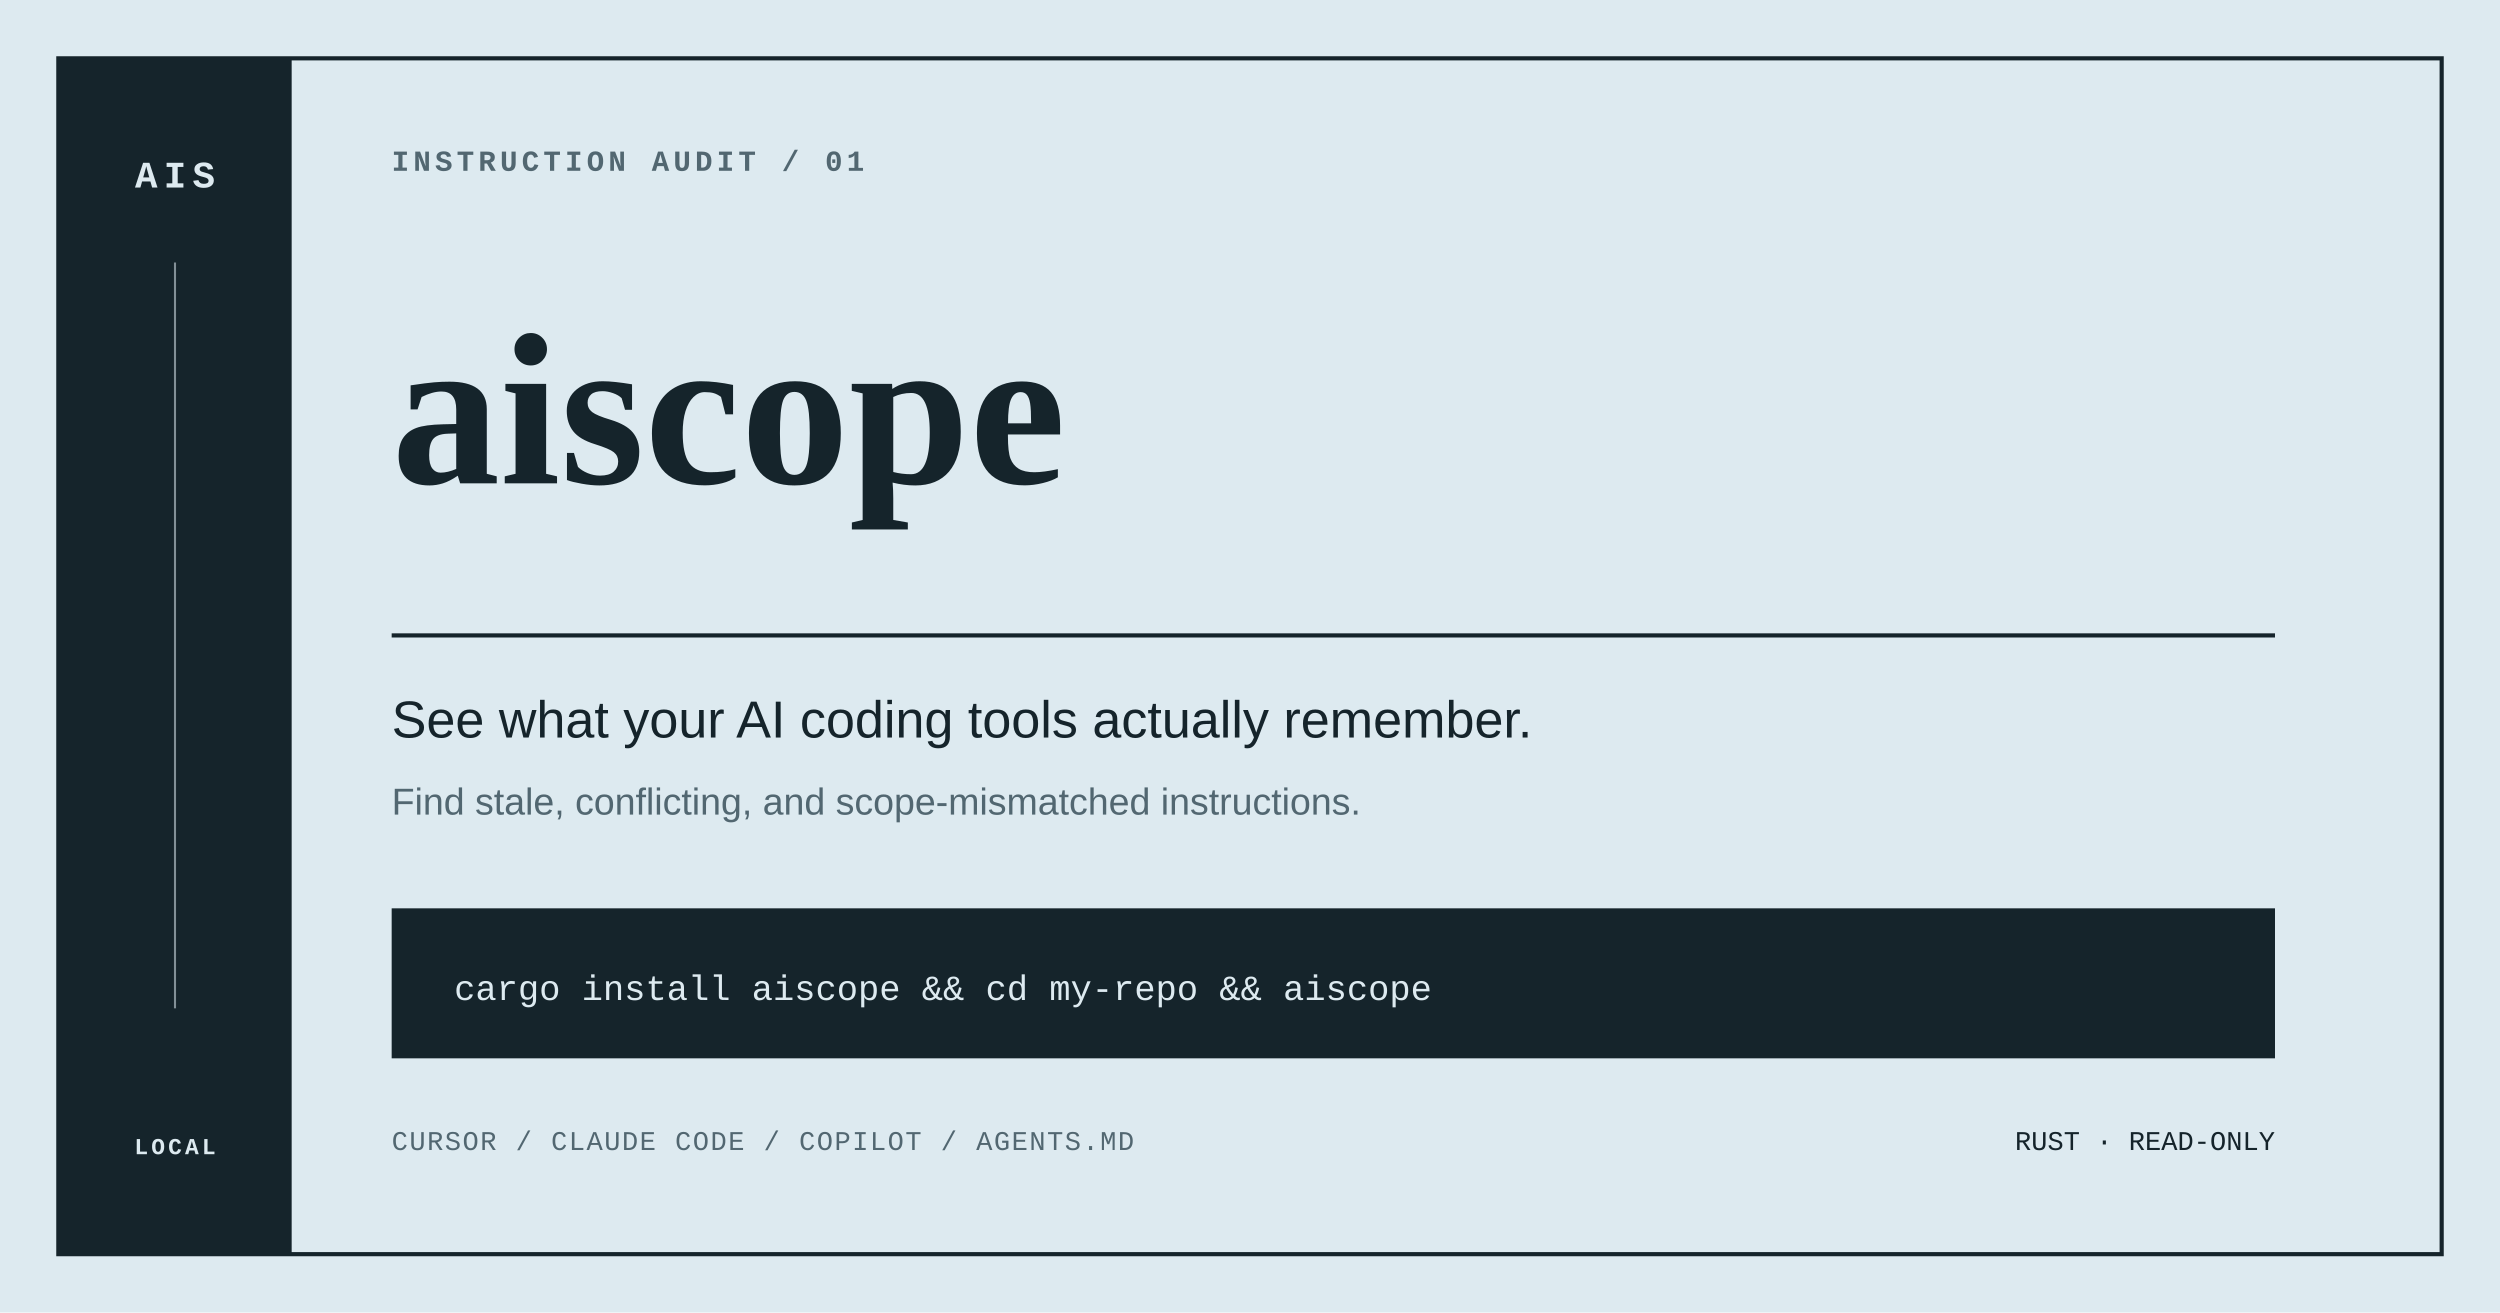
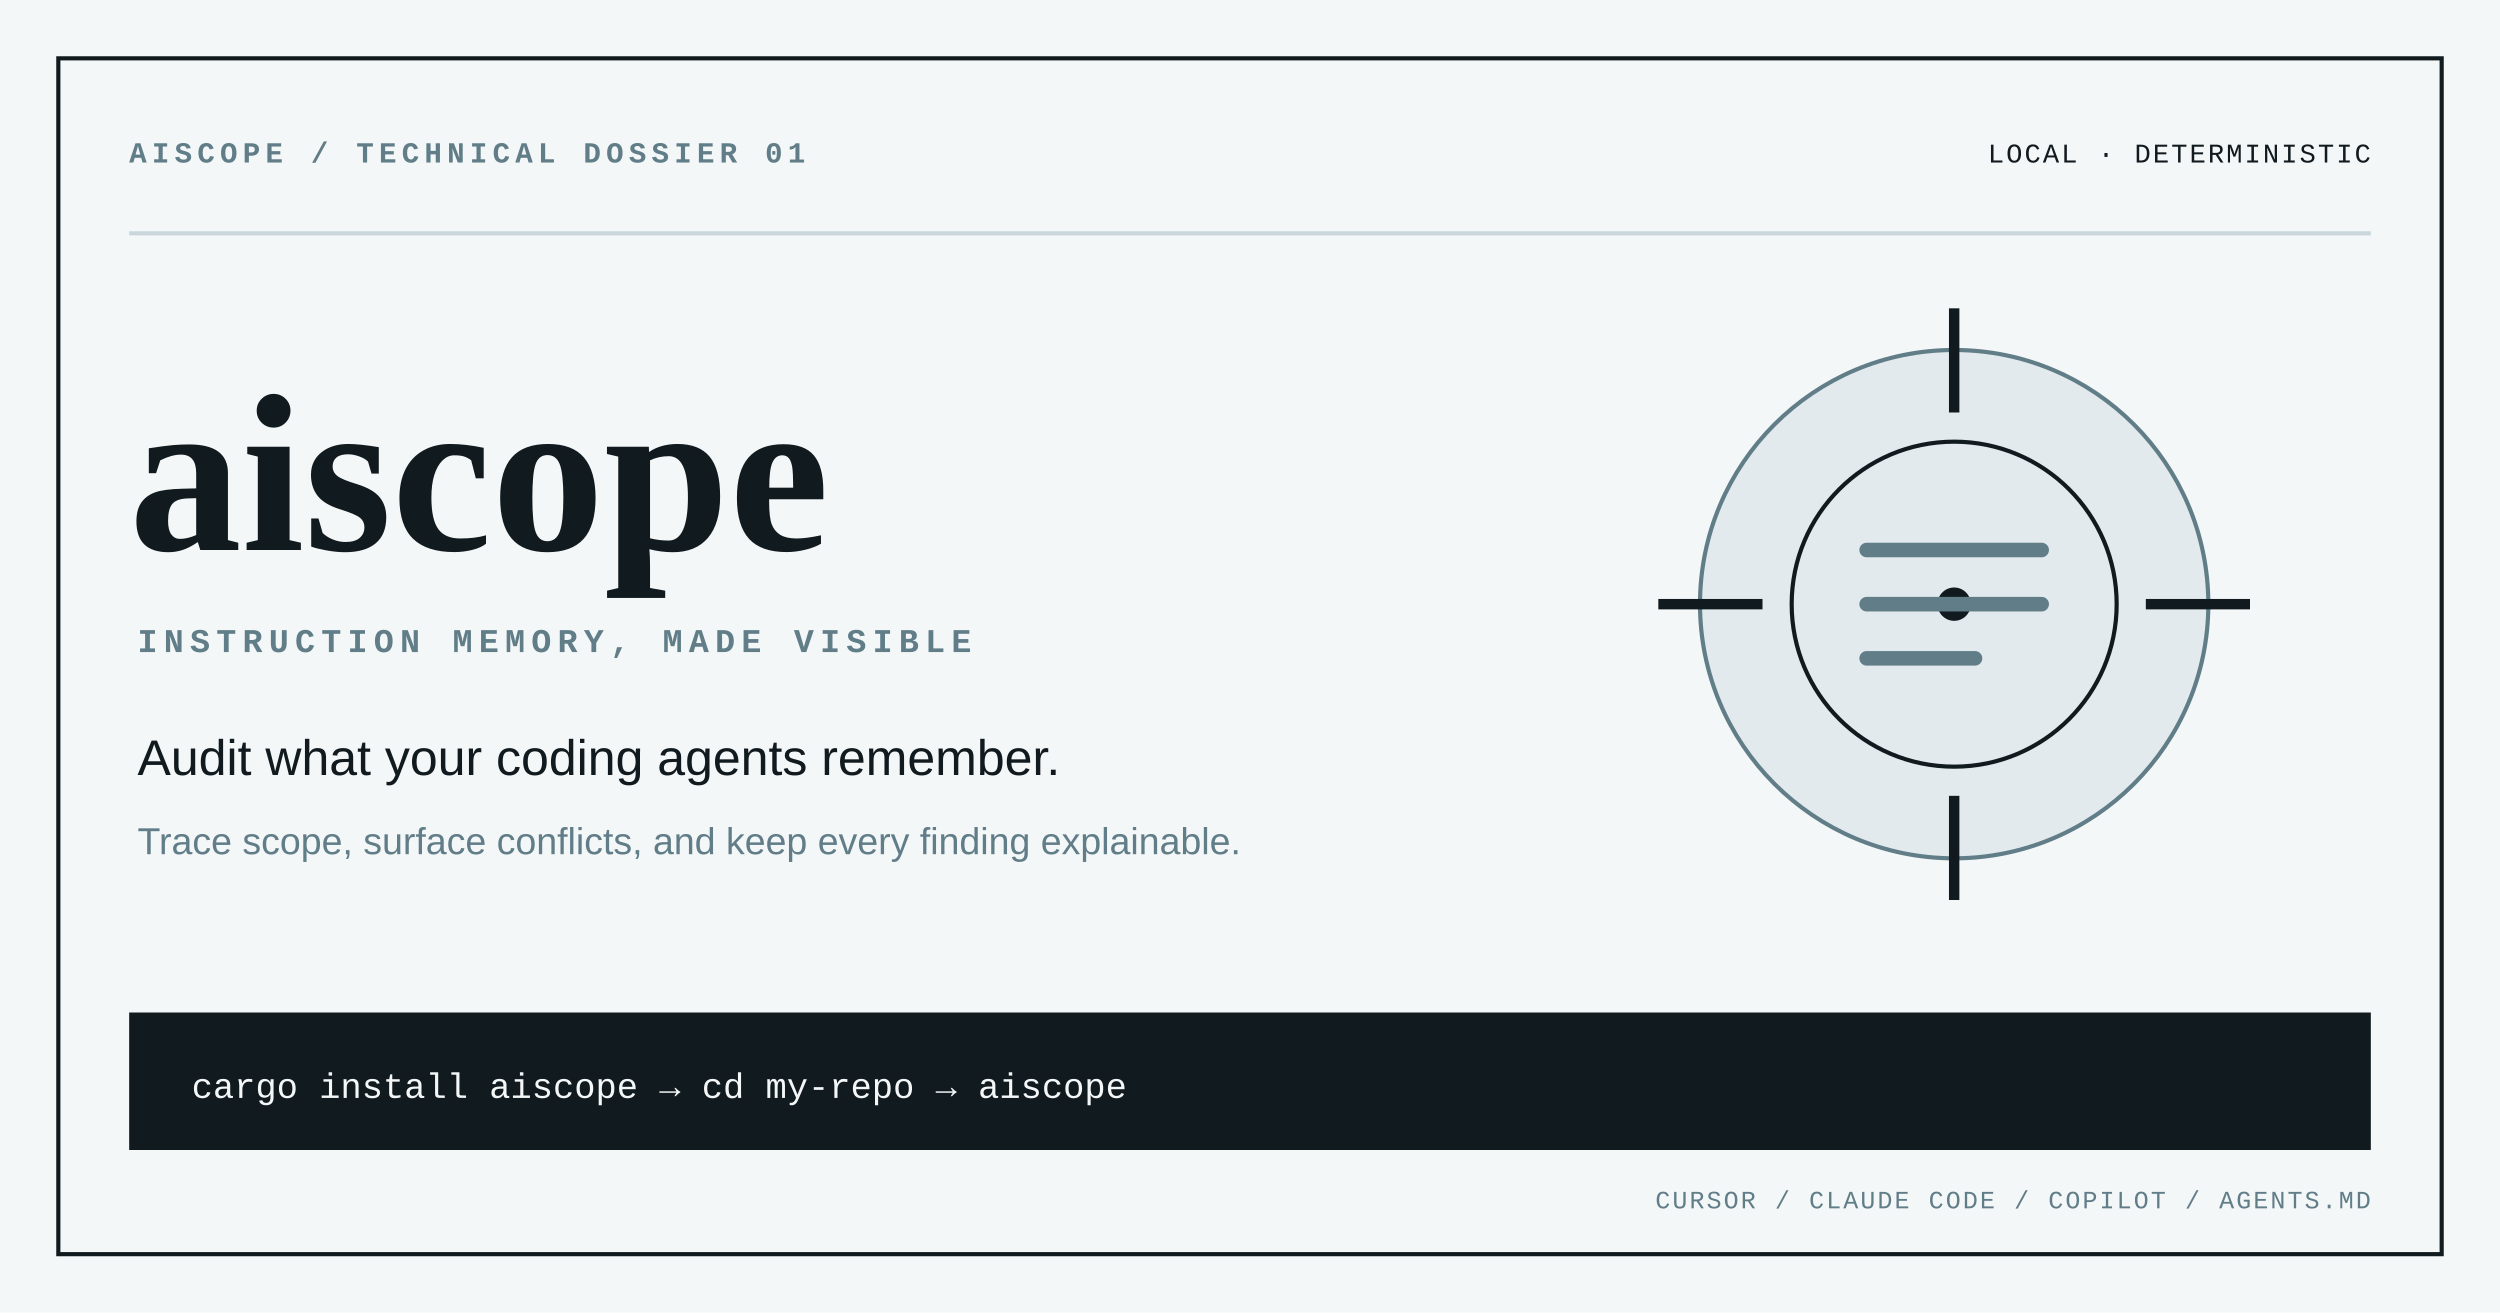
<svg xmlns="http://www.w3.org/2000/svg" width="1200" height="630" viewBox="0 0 1200 630" role="img" aria-labelledby="title desc">
-   <rect width="1200" height="630" fill="#DDEAF0" />
-   <rect x="28" y="28" width="1144" height="574" fill="none" stroke="#15242B" stroke-width="2" />
-   <rect x="28" y="28" width="112" height="574" fill="#15242B" />
-   <text x="84" y="90" fill="#DDEAF0" font-family="Courier New, monospace" font-size="18" font-weight="700" text-anchor="middle" letter-spacing="3">AIS</text>
-   <line x1="84" y1="126" x2="84" y2="484" stroke="#DDEAF0" stroke-width="1" opacity=".55" />
-   <text x="84" y="554" fill="#DDEAF0" font-family="Courier New, monospace" font-size="11" font-weight="700" text-anchor="middle" letter-spacing="1.5">LOCAL</text>
-   <text x="188" y="82" fill="#526771" font-family="Courier New, monospace" font-size="14" font-weight="700" letter-spacing="2">INSTRUCTION AUDIT / 01</text>
-   <text x="188" y="232" fill="#15242B" font-family="Georgia, Times New Roman, serif" font-size="104" font-weight="700" font-style="normal">aiscope</text>
-   <line x1="188" y1="305" x2="1092" y2="305" stroke="#15242B" stroke-width="2" />
-   <text x="188" y="354" fill="#15242B" font-family="Arial, Helvetica, sans-serif" font-size="25">See what your AI coding tools actually remember.</text>
-   <text x="188" y="391" fill="#526771" font-family="Arial, Helvetica, sans-serif" font-size="18">Find stale, conflicting, and scope-mismatched instructions.</text>
-   <rect x="188" y="436" width="904" height="72" fill="#15242B" />
-   <text x="218" y="480" fill="#DDEAF0" font-family="Courier New, monospace" font-size="17">cargo install aiscope  &amp;&amp;  cd my-repo  &amp;&amp;  aiscope</text>
-   <text x="188" y="552" fill="#526771" font-family="Courier New, monospace" font-size="13" letter-spacing=".7">CURSOR / CLAUDE CODE / COPILOT / AGENTS.MD</text>
-   <text x="1092" y="552" fill="#15242B" font-family="Courier New, monospace" font-size="13" text-anchor="end">RUST · READ-ONLY</text>
+   <rect width="1200" height="630" fill="#F4F7F8" />
+   <rect x="28" y="28" width="1144" height="574" fill="none" stroke="#111A1E" stroke-width="2" />
+   <line x1="62" y1="112" x2="1138" y2="112" stroke="#C9D7DC" stroke-width="2" />
+   <text x="62" y="78" fill="#607D88" font-family="Courier New, monospace" font-size="14" font-weight="700" letter-spacing="2.5">AISCOPE / TECHNICAL DOSSIER 01</text>
+   <text x="1138" y="78" fill="#111A1E" font-family="Courier New, monospace" font-size="13" text-anchor="end" letter-spacing="1">LOCAL · DETERMINISTIC</text>
+   <text x="62" y="264" fill="#111A1E" font-family="Georgia, Times New Roman, serif" font-size="108" font-weight="700">aiscope</text>
+   <text x="66" y="313" fill="#607D88" font-family="Courier New, monospace" font-size="16" font-weight="700" letter-spacing="3">INSTRUCTION MEMORY, MADE VISIBLE</text>
+   <text x="66" y="372" fill="#111A1E" font-family="Arial, Helvetica, sans-serif" font-size="24">Audit what your coding agents remember.</text>
+   <text x="66" y="410" fill="#607D88" font-family="Arial, Helvetica, sans-serif" font-size="18">Trace scope, surface conflicts, and keep every finding explainable.</text>
+   <g transform="translate(938 290)">
+     <circle r="122" fill="#E2EAED" stroke="#607D88" stroke-width="2" />
+     <circle r="78" fill="none" stroke="#111A1E" stroke-width="2" />
+     <circle r="8" fill="#111A1E" />
+     <path d="M-142 0H-92M92 0h50M0-142v50M0 92v50" stroke="#111A1E" stroke-width="5" />
+     <path d="M-42-26h84M-42 0h84M-42 26h52" stroke="#607D88" stroke-width="7" stroke-linecap="round" />
+   </g>
+   <rect x="62" y="486" width="1076" height="66" fill="#111A1E" />
+   <text x="92" y="527" fill="#F4F7F8" font-family="Courier New, monospace" font-size="17">cargo install aiscope  →  cd my-repo  →  aiscope</text>
+   <text x="1138" y="580" fill="#607D88" font-family="Courier New, monospace" font-size="12" text-anchor="end" letter-spacing="1">CURSOR / CLAUDE CODE / COPILOT / AGENTS.MD</text>
</svg>
